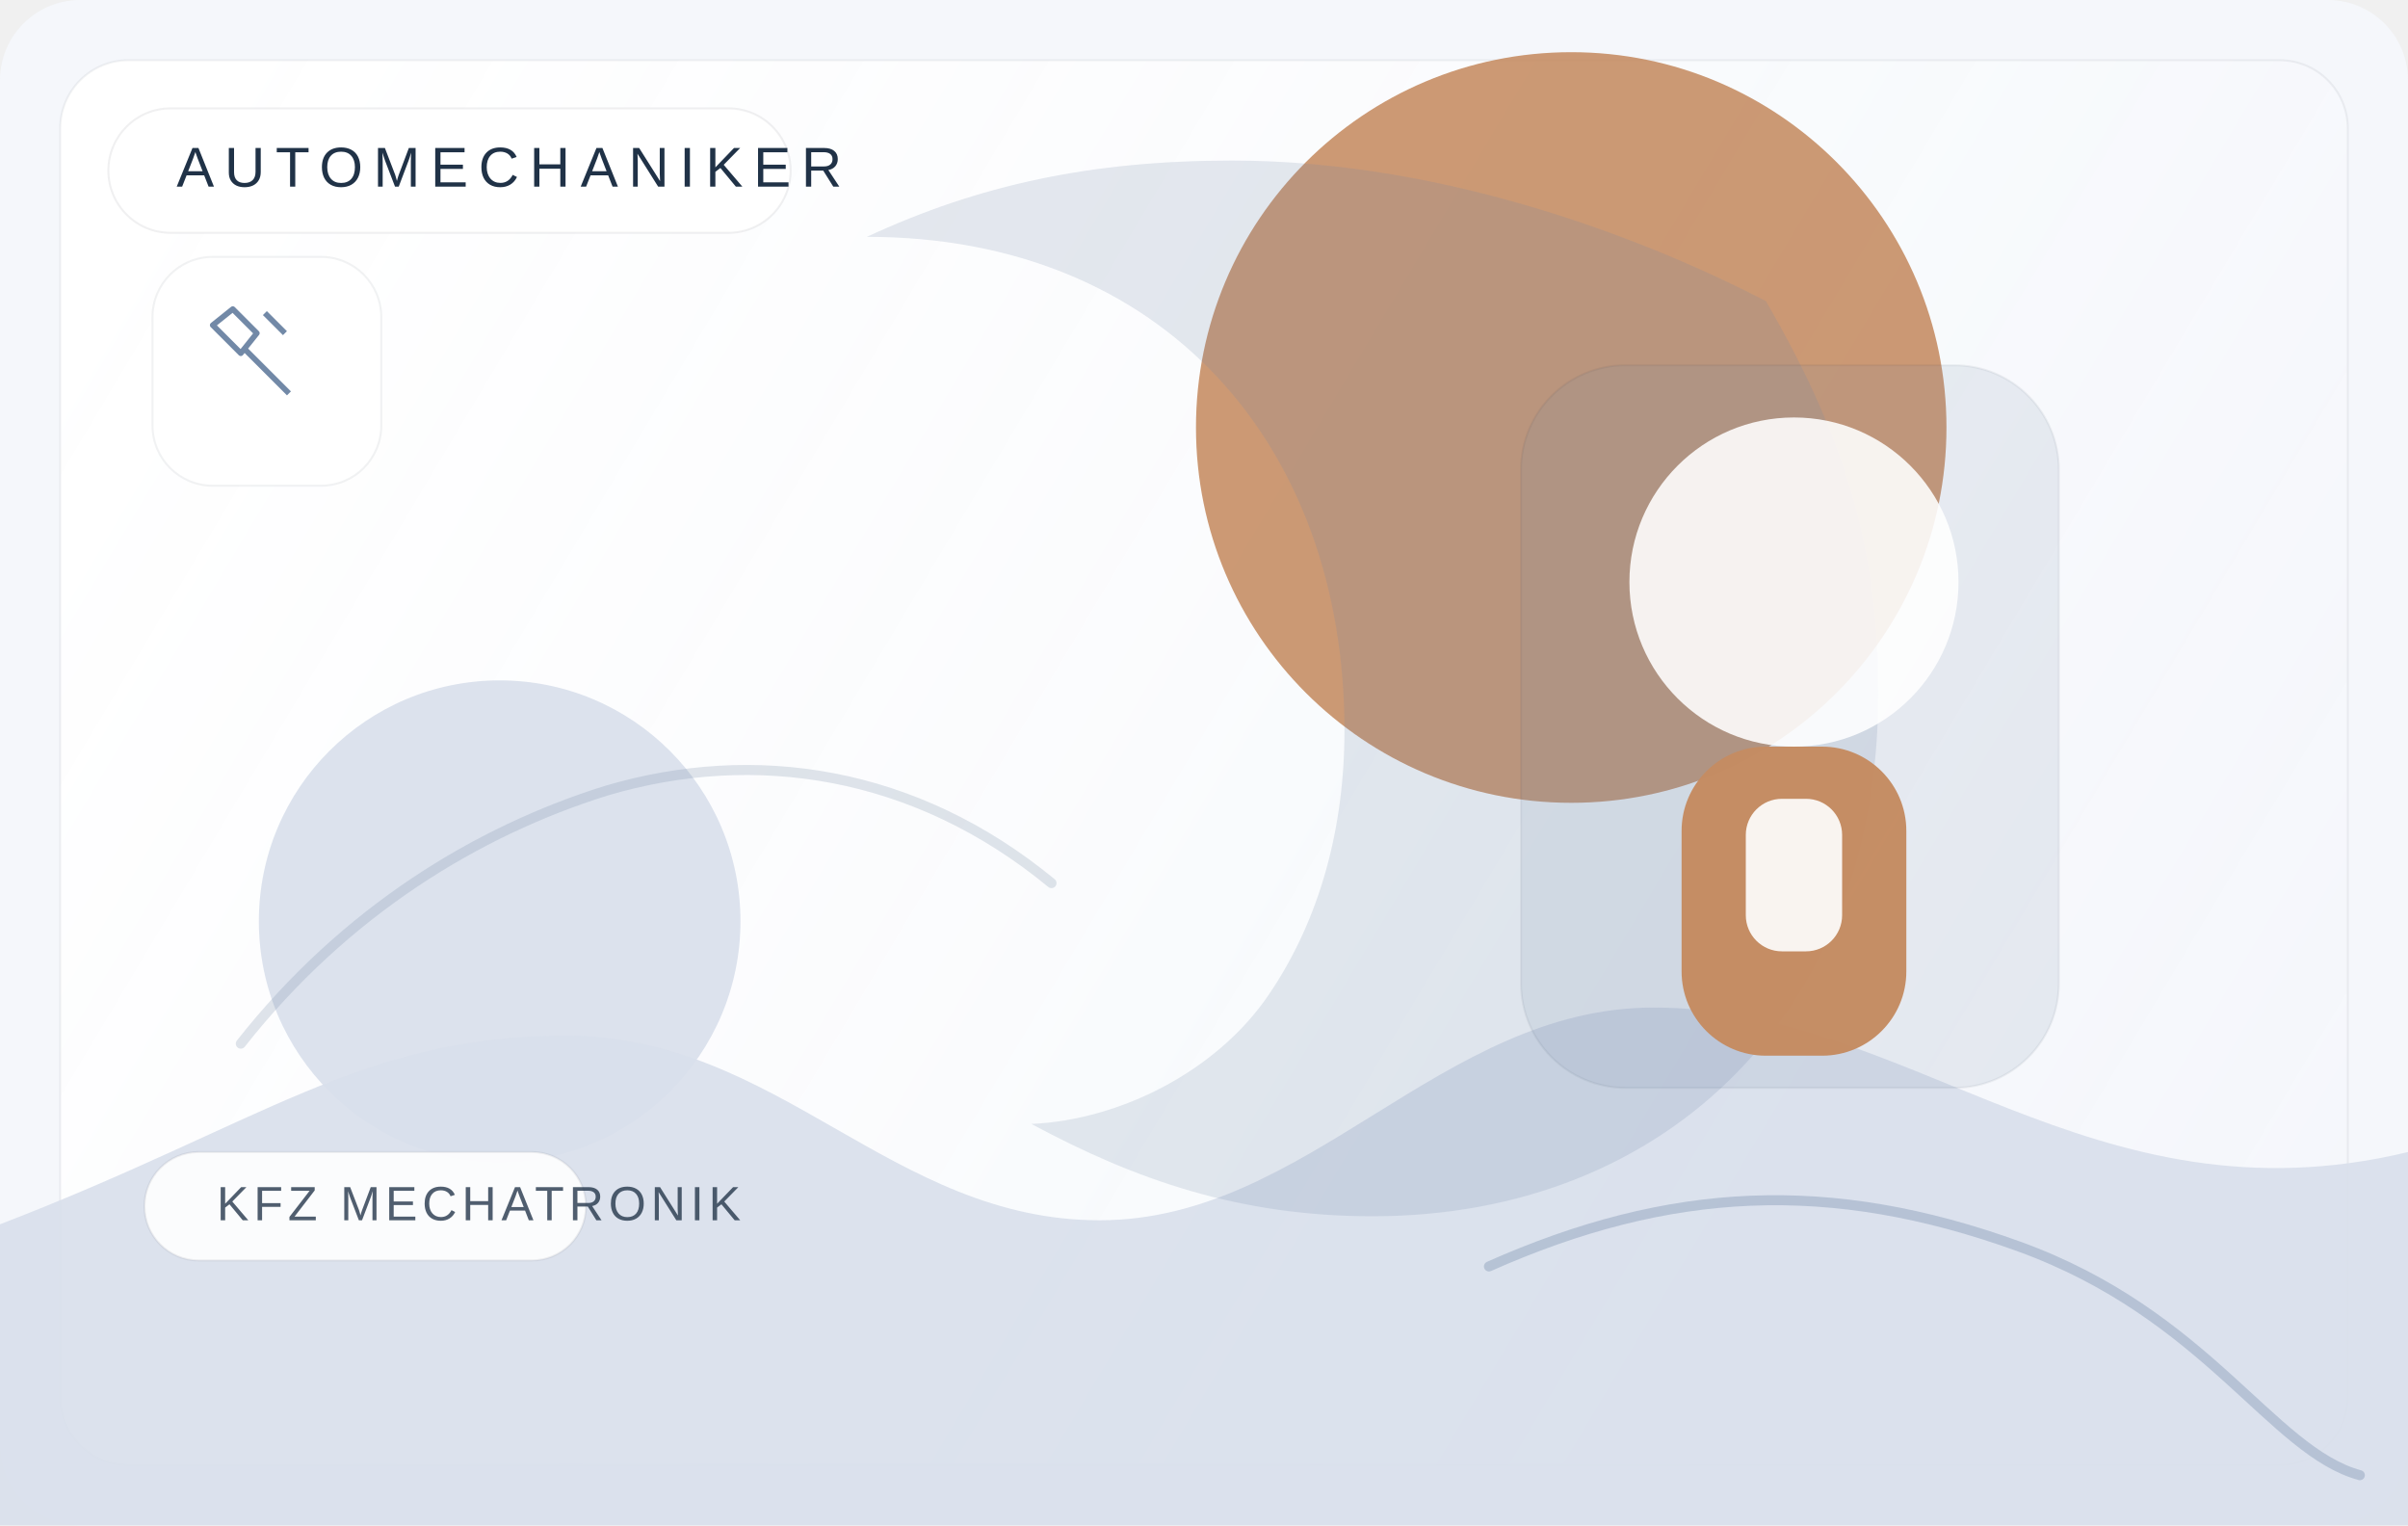
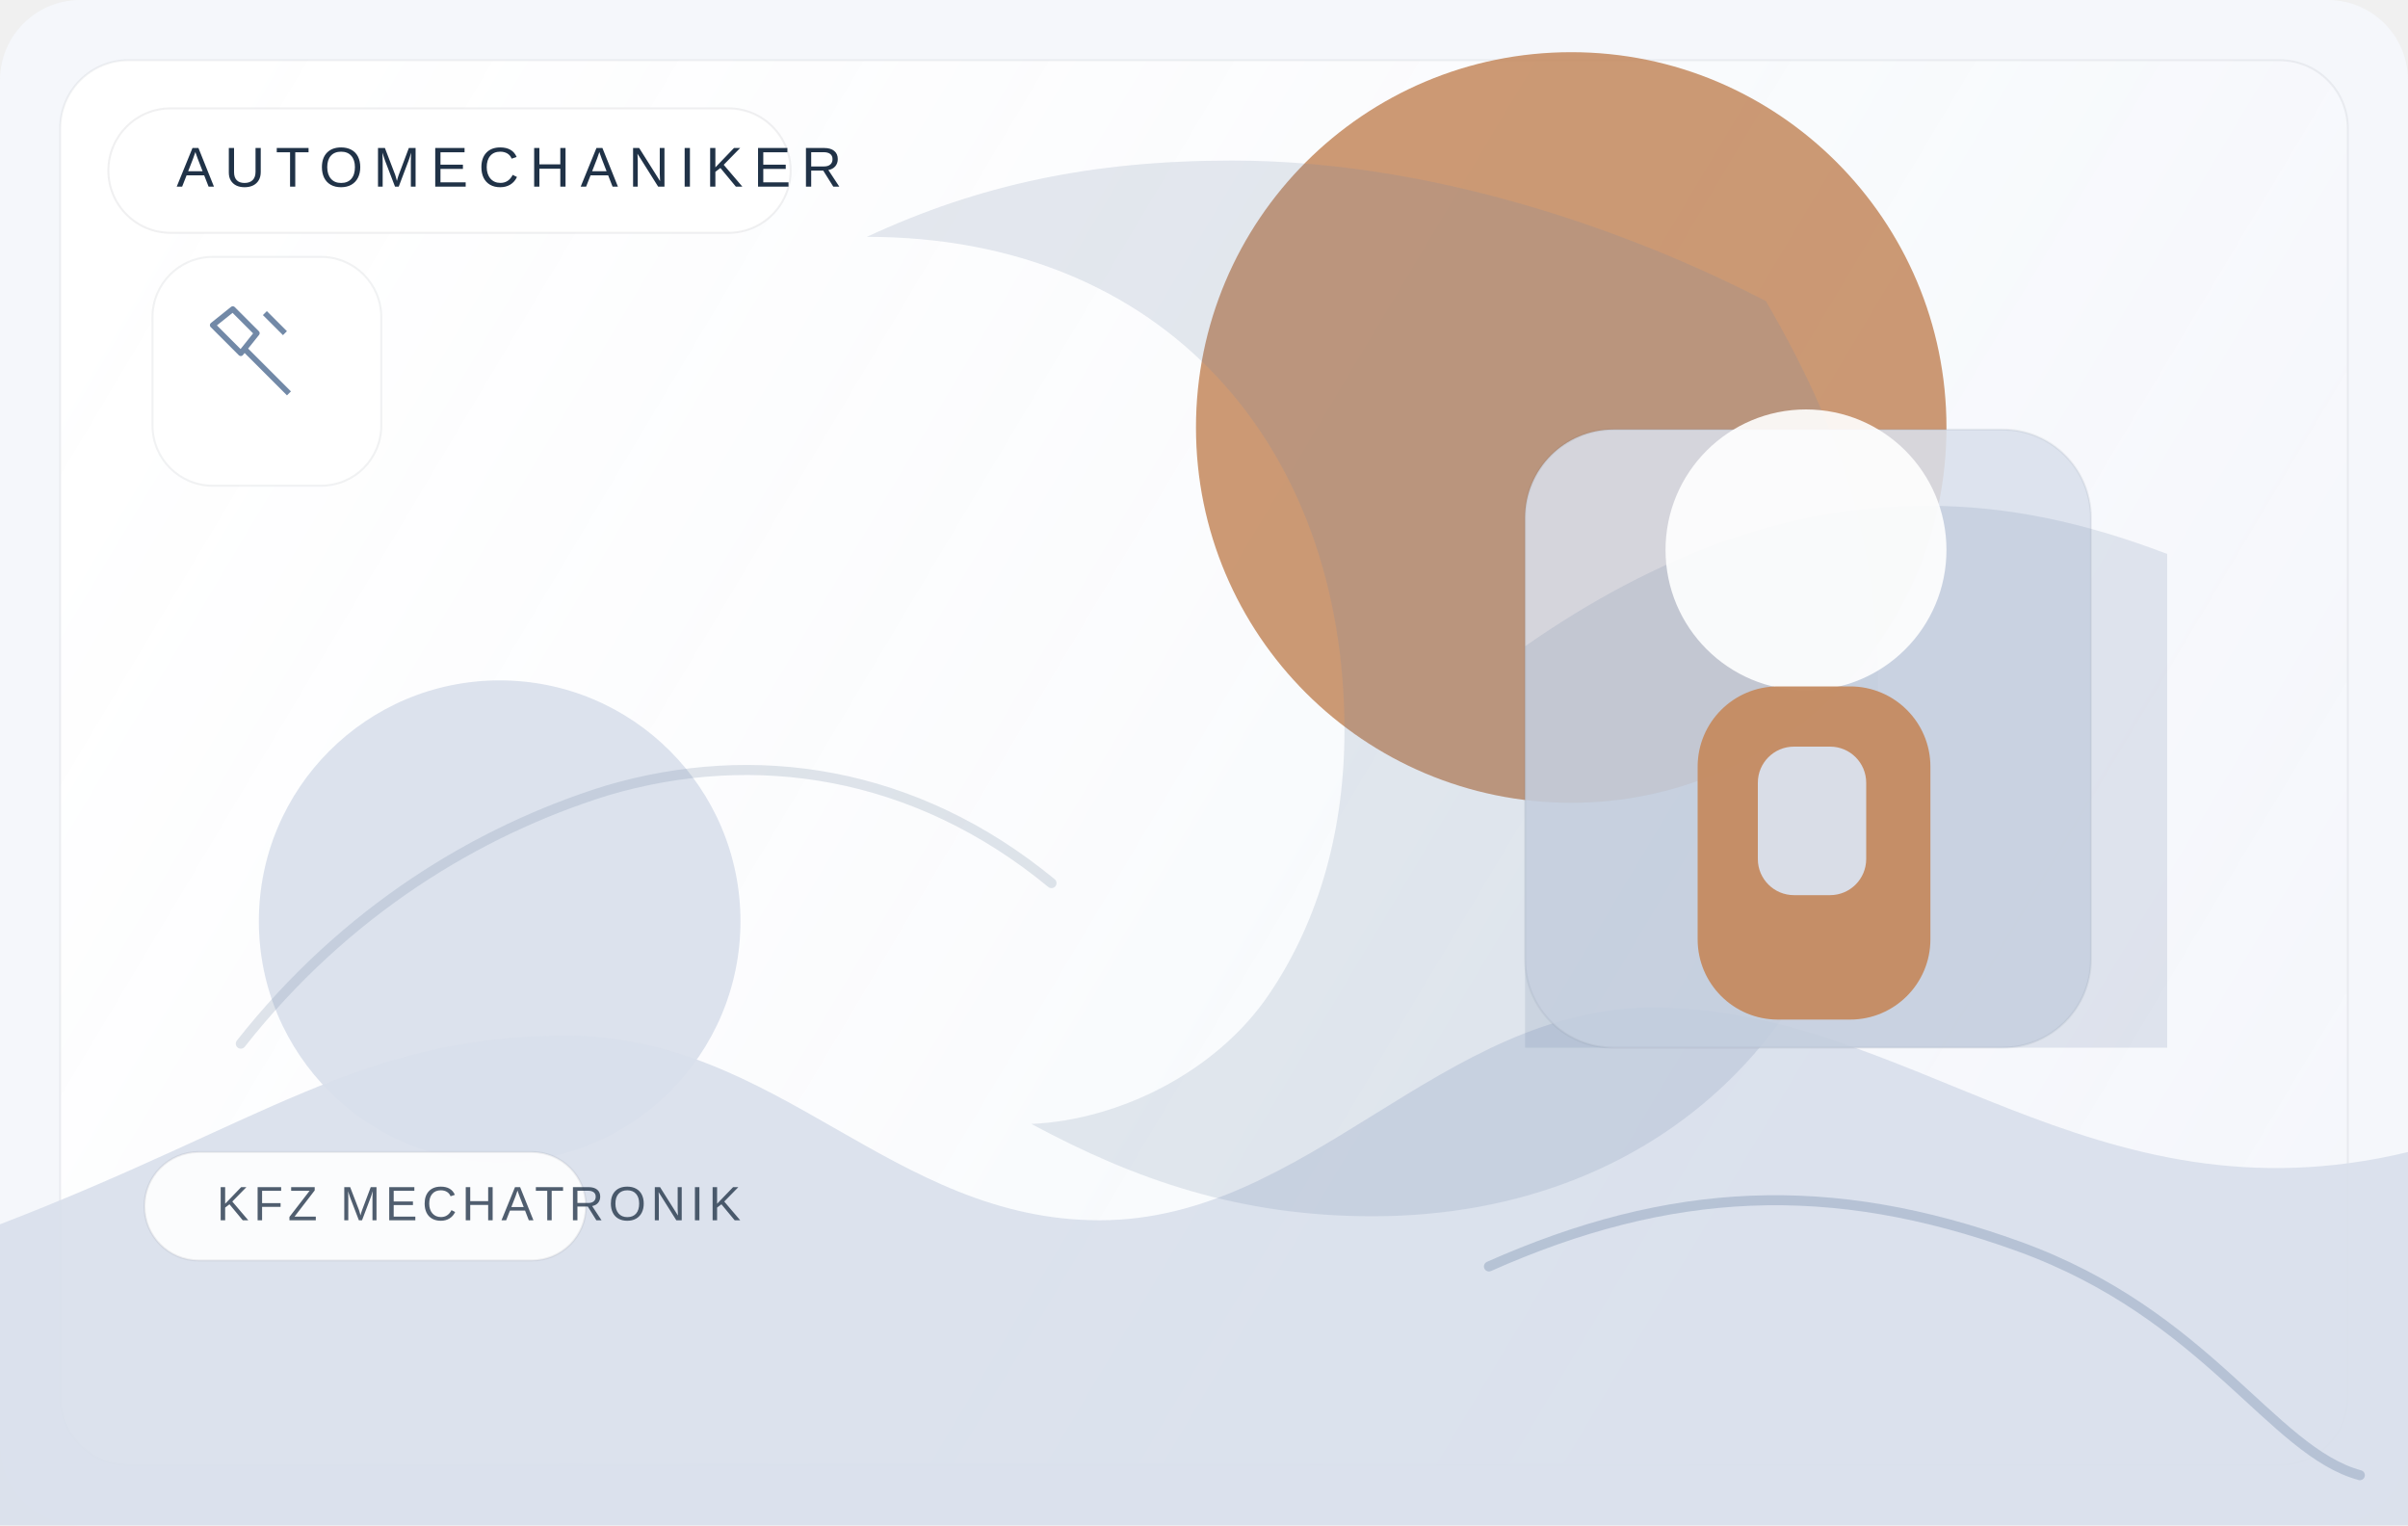
<svg xmlns="http://www.w3.org/2000/svg" width="1200" height="760" viewBox="0 0 1200 760" fill="none">
  <rect width="1200" height="760" rx="40" fill="#f5f7fb" />
  <rect x="30" y="30" width="1140" height="700" rx="34" fill="url(#panelGradient)" stroke="rgba(32,40,52,0.06)" />
  <circle cx="783" cy="213" r="187" fill="#c58c62" fill-opacity="0.88" />
  <circle cx="249" cy="459" r="120" fill="#d9e0ec" fill-opacity="0.92" />
  <path d="M0 610C130 560 180 516 282 516C388 516 444 608 548 608C652 608 718 502 824 502C952 502 1042 612 1200 574V760H0V610Z" fill="#d9e0ec" fill-opacity="0.92" />
  <path d="M880 150c42 72 56 128 56 196 0 156-104 260-252 260-66 0-118-18-170-46 44-2 92-26 118-64 26-38 38-84 38-132 0-142-90-246-238-246 56-26 112-38 182-38 110 0 212 42 266 70Z" fill="#7289a7" fill-opacity="0.18" />
  <rect x="54" y="54" width="340" height="62" rx="31" fill="white" fill-opacity="0.88" stroke="rgba(32,40,52,0.07)" />
  <text x="88" y="93" font-size="28" font-family="Arial, sans-serif" fill="#203247" letter-spacing="5.2">AUTOMECHANIKER</text>
  <rect x="72" y="574" width="220" height="54" rx="27" fill="white" fill-opacity="0.88" stroke="rgba(32,40,52,0.07)" />
  <text x="108" y="608" font-size="24" font-family="Arial, sans-serif" fill="#203247" opacity="0.78" letter-spacing="2.4">KFZ MECHATRONIK</text>
  <rect x="76" y="128" width="114" height="114" rx="30" fill="white" fill-opacity="0.92" stroke="rgba(32,40,52,0.06)" />
  <g transform="translate(88 140)" style="color:#7289a7">
    <path d="M18 22l10-8 12 12-8 10zM34 34l22 22" fill="none" stroke="currentColor" stroke-width="2.8" stroke-linejoin="round" />
    <path d="M44 16l10 10" stroke="currentColor" stroke-width="2.8" />
  </g>
-   <rect x="758" y="182" width="268" height="360" rx="52" fill="#7289a7" fill-opacity="0.14" stroke="rgba(32,40,52,0.06)" />
-   <circle cx="894" cy="290" r="82" fill="white" fill-opacity="0.88" />
-   <rect x="838" y="372" width="112" height="154" rx="42" fill="#c58c62" fill-opacity="0.98" />
-   <rect x="870" y="398" width="48" height="76" rx="18" fill="white" fill-opacity="0.9" />
+   <rect x="760" y="214" width="282" height="308" rx="44" fill="#d9e0ec" fill-opacity="0.86" stroke="rgba(32,40,52,0.06)" />
+   <path d="M760 322c66-46 132-70 200-70 40 0 78 8 120 24v246H760V322z" fill="#7289a7" fill-opacity="0.18" />
+   <circle cx="900" cy="274" r="70" fill="white" fill-opacity="0.9" />
+   <rect x="846" y="342" width="116" height="166" rx="40" fill="#c58c62" fill-opacity="0.96" />
+   <rect x="876" y="372" width="54" height="74" rx="18" fill="#d9e0ec" fill-opacity="0.96" />
  <path d="M742 631c90-40 170-44 264-10 94 34 126 102 170 114" stroke="#7289a7" stroke-opacity="0.34" stroke-width="5" stroke-linecap="round" />
  <path d="M120 520c52-66 118-106 182-126 74-22 154-10 222 46" stroke="#7289a7" stroke-opacity="0.22" stroke-width="5" stroke-linecap="round" />
  <defs>
    <linearGradient id="panelGradient" x1="88" y1="78" x2="1130" y2="700" gradientUnits="userSpaceOnUse">
      <stop stop-color="white" stop-opacity="0.98" />
      <stop offset="1" stop-color="#f5f7fb" stop-opacity="0.92" />
    </linearGradient>
  </defs>
</svg>
